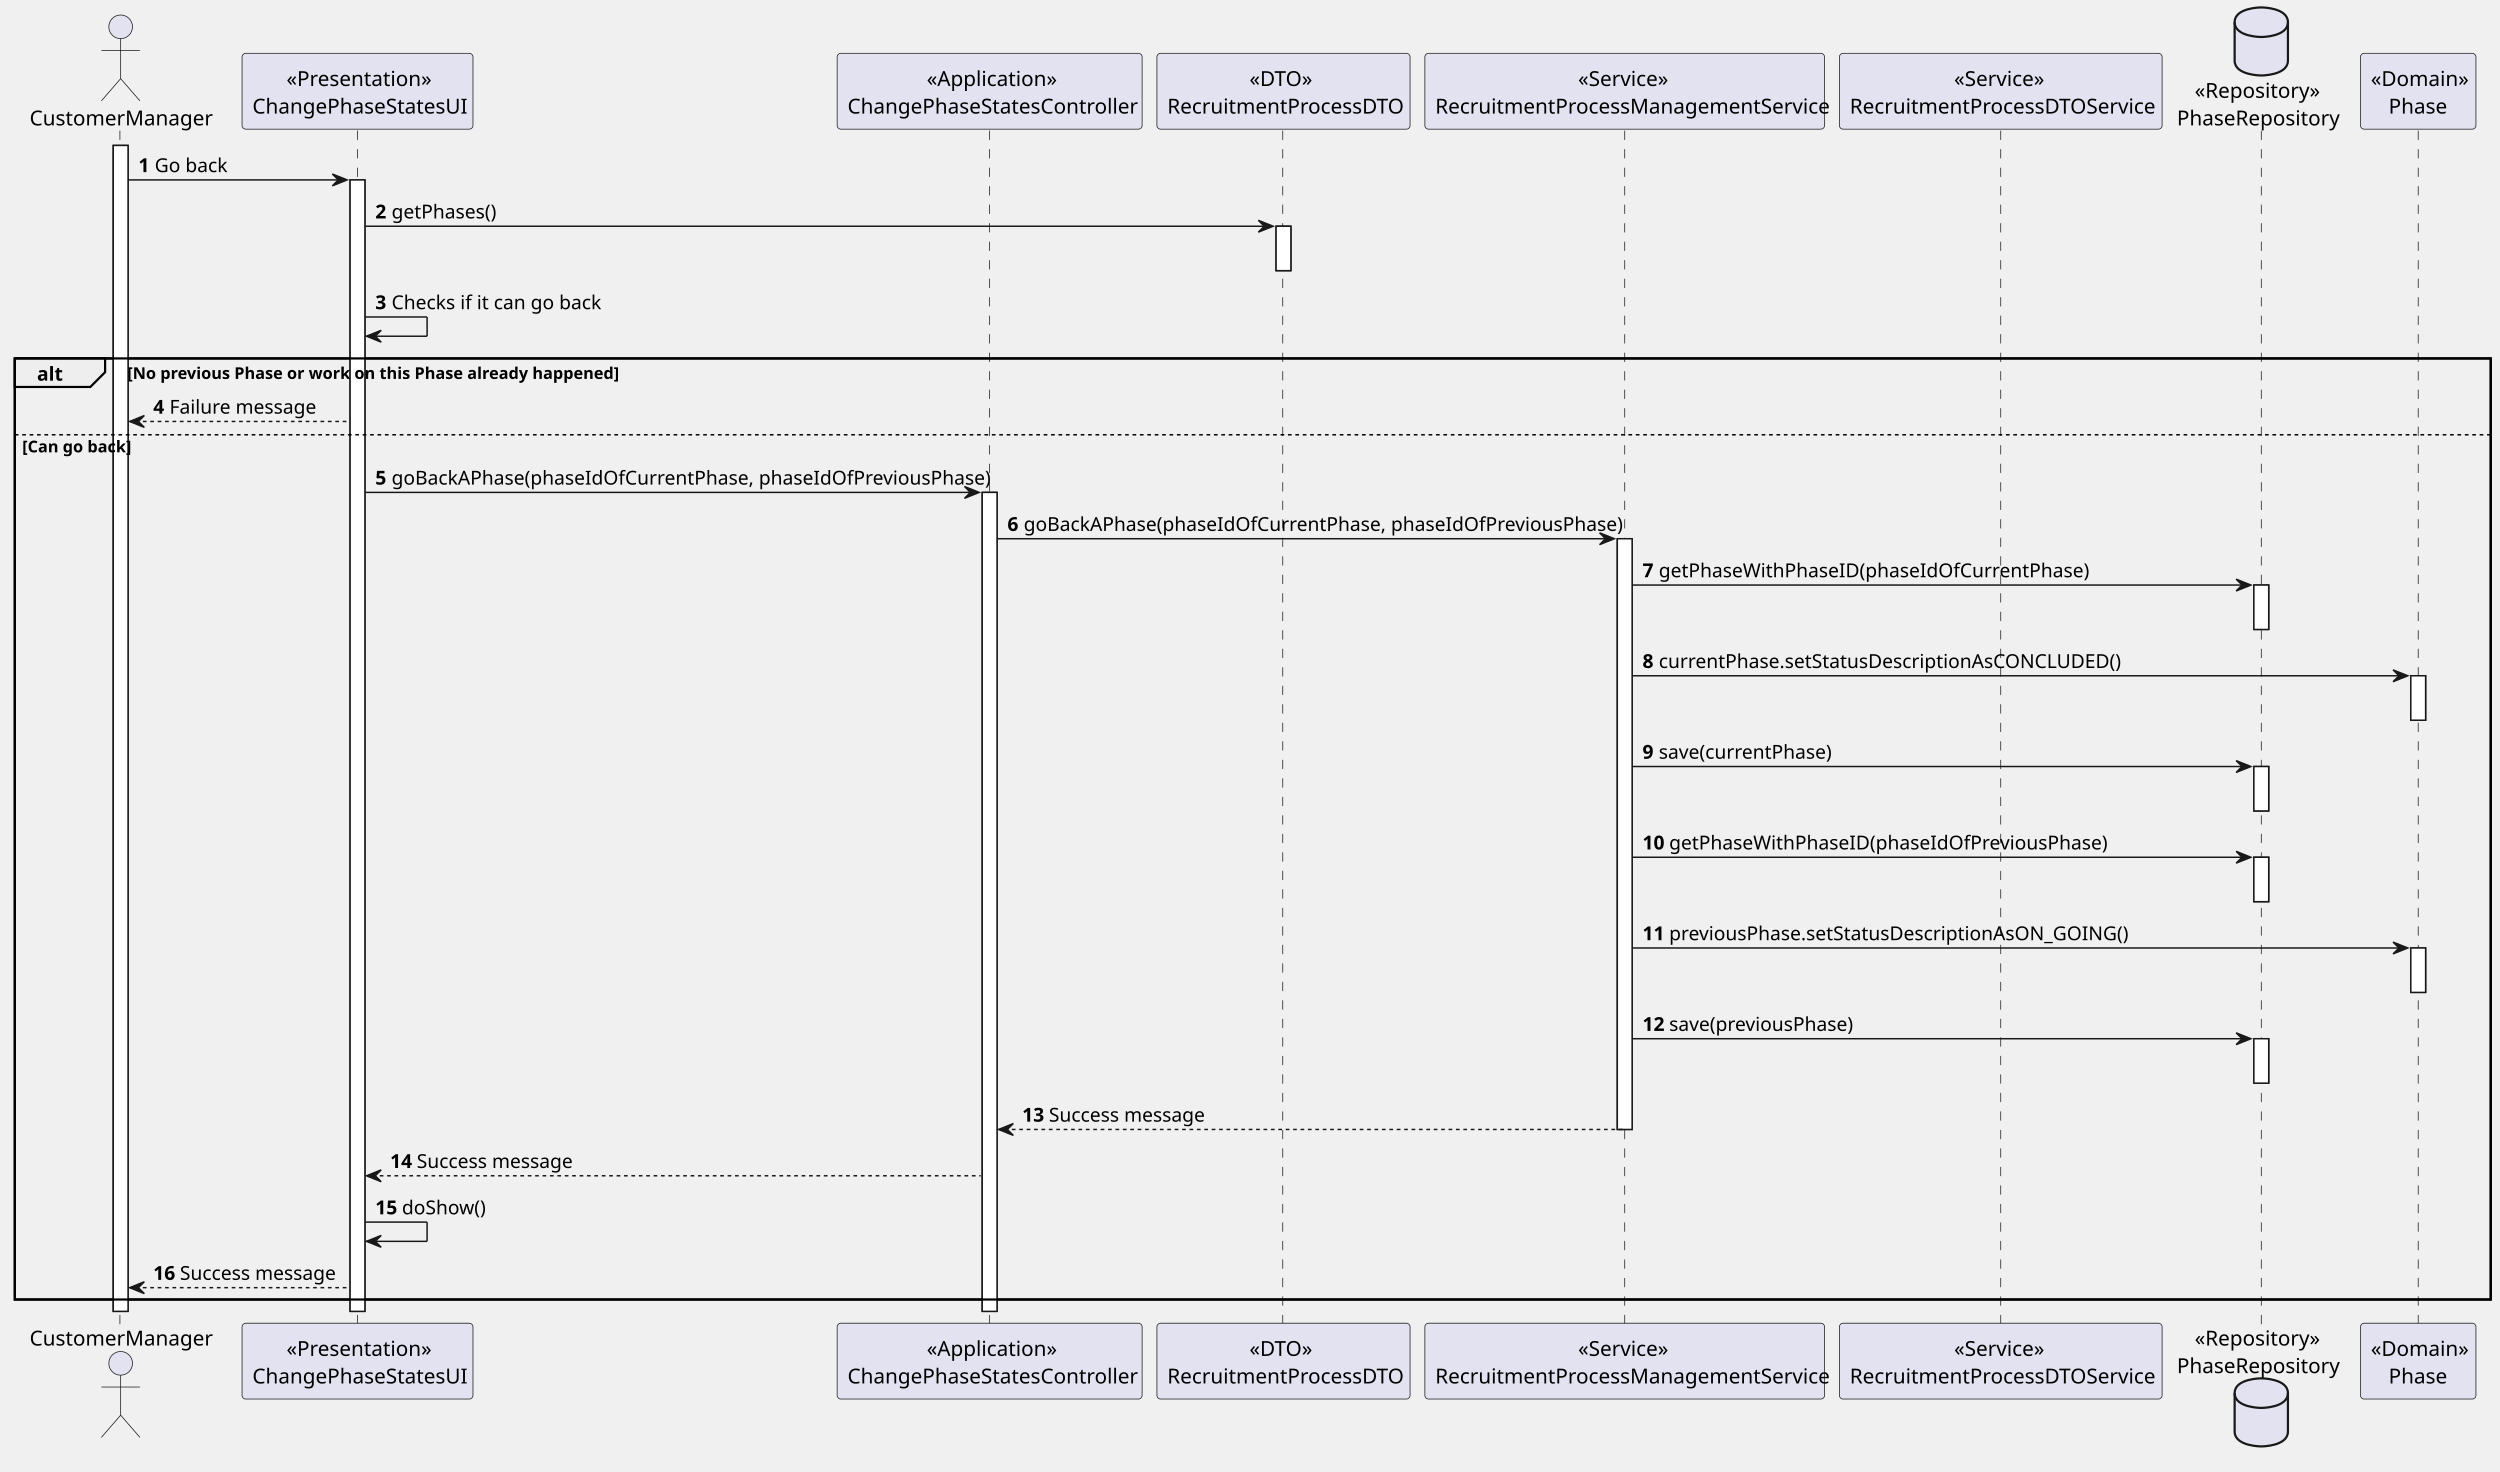
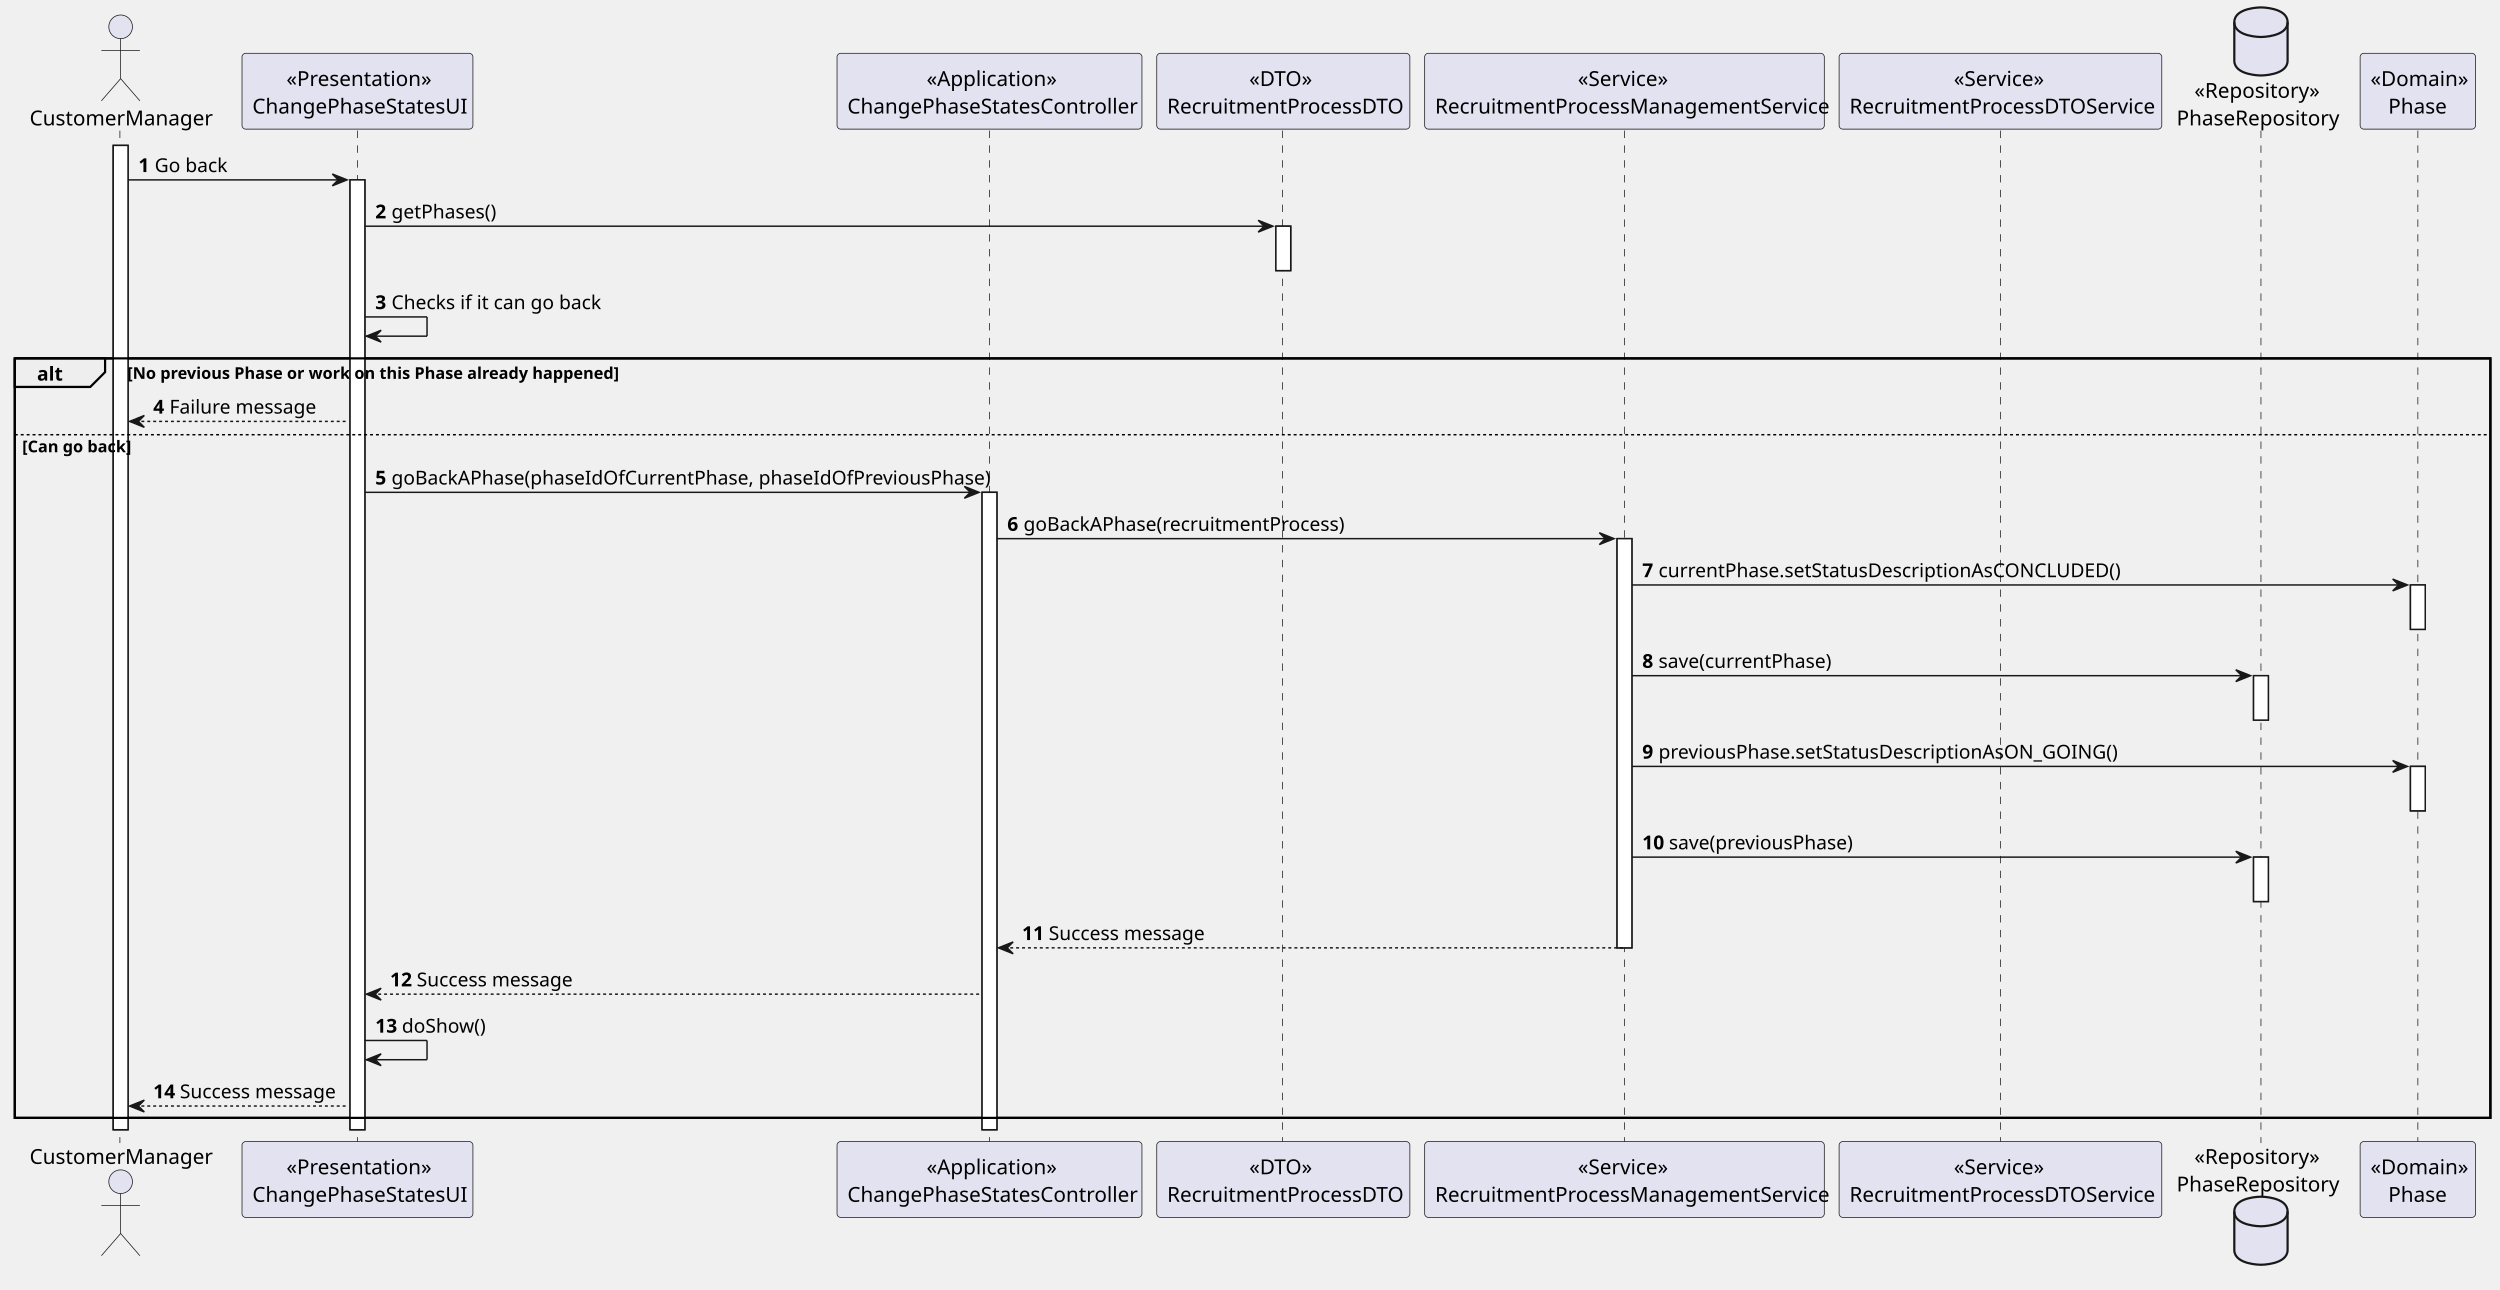
- <svg xmlns="http://www.w3.org/2000/svg" contentStyleType="text/css" height="795.2px" preserveAspectRatio="none" style="width:1351px;height:795px;background:#FFFFFF;" version="1.1" viewBox="0 0 1351 795" width="1351.2px" zoomAndPan="magnify">
+ <svg xmlns="http://www.w3.org/2000/svg" contentStyleType="text/css" height="871px" preserveAspectRatio="none" style="width:1689px;height:871px;background:#FFFFFF;" version="1.1" viewBox="0 0 1689 871" width="1689px" zoomAndPan="magnify">
  <defs />
  <g>
-     <rect fill="#FFFFFF" height="630.062" style="stroke:#181818;stroke-width:0.8;" width="8" x="61.2" y="78.594" />
-     <rect fill="#FFFFFF" height="611.43" style="stroke:#181818;stroke-width:0.8;" width="8" x="189.2" y="97.227" />
-     <rect fill="#FFFFFF" height="442.561" style="stroke:#181818;stroke-width:0.8;" width="8" x="530.8" y="266.095" />
-     <rect fill="#FFFFFF" height="24" style="stroke:#181818;stroke-width:0.8;" width="8" x="689.6" y="122.259" />
-     <rect fill="#FFFFFF" height="319.23" style="stroke:#181818;stroke-width:0.8;" width="8" x="874" y="291.128" />
-     <rect fill="#FFFFFF" height="24" style="stroke:#181818;stroke-width:0.8;" width="8" x="1218" y="316.161" />
-     <rect fill="#FFFFFF" height="24" style="stroke:#181818;stroke-width:0.8;" width="8" x="1218" y="414.227" />
-     <rect fill="#FFFFFF" height="24" style="stroke:#181818;stroke-width:0.8;" width="8" x="1218" y="463.259" />
-     <rect fill="#FFFFFF" height="24" style="stroke:#181818;stroke-width:0.8;" width="8" x="1218" y="561.325" />
-     <rect fill="#FFFFFF" height="24" style="stroke:#181818;stroke-width:0.8;" width="8" x="1302.8" y="365.194" />
-     <rect fill="#FFFFFF" height="24" style="stroke:#181818;stroke-width:0.8;" width="8" x="1302.8" y="512.292" />
-     <rect fill="none" height="508.564" style="stroke:#000000;stroke-width:1.2;" width="1338" x="8" y="193.692" />
-     <line style="stroke:#181818;stroke-width:0.4;stroke-dasharray:5.0,5.0;" x1="64.8" x2="64.8" y1="70.594" y2="715.856" />
-     <line style="stroke:#181818;stroke-width:0.4;stroke-dasharray:5.0,5.0;" x1="193.2" x2="193.2" y1="70.594" y2="715.856" />
-     <line style="stroke:#181818;stroke-width:0.4;stroke-dasharray:5.0,5.0;" x1="534.8" x2="534.8" y1="70.594" y2="715.856" />
-     <line style="stroke:#181818;stroke-width:0.4;stroke-dasharray:5.0,5.0;" x1="693.2" x2="693.2" y1="70.594" y2="715.856" />
-     <line style="stroke:#181818;stroke-width:0.4;stroke-dasharray:5.0,5.0;" x1="878" x2="878" y1="70.594" y2="715.856" />
-     <line style="stroke:#181818;stroke-width:0.4;stroke-dasharray:5.0,5.0;" x1="1081.2" x2="1081.2" y1="70.594" y2="715.856" />
-     <line style="stroke:#181818;stroke-width:0.4;stroke-dasharray:5.0,5.0;" x1="1222" x2="1222" y1="70.594" y2="715.856" />
-     <line style="stroke:#181818;stroke-width:0.4;stroke-dasharray:5.0,5.0;" x1="1306.8" x2="1306.8" y1="70.594" y2="715.856" />
-     <text fill="#000000" font-family="sans-serif" font-size="11.2" lengthAdjust="spacing" textLength="93.6" x="16" y="67.783">CustomerManager</text>
-     <ellipse cx="65.2" cy="14.497" fill="#E2E2F0" rx="6.4" ry="6.4" style="stroke:#181818;stroke-width:0.4;" />
-     <path d="M65.2,20.897 L65.2,42.497 M54.8,27.297 L75.6,27.297 M65.2,42.497 L54.8,54.497 M65.2,42.497 L75.6,54.497 " fill="none" style="stroke:#181818;stroke-width:0.4;" />
-     <text fill="#000000" font-family="sans-serif" font-size="11.2" lengthAdjust="spacing" textLength="93.6" x="16" y="727.142">CustomerManager</text>
-     <ellipse cx="65.2" cy="736.753" fill="#E2E2F0" rx="6.4" ry="6.4" style="stroke:#181818;stroke-width:0.4;" />
-     <path d="M65.2,743.153 L65.2,764.753 M54.8,749.553 L75.6,749.553 M65.2,764.753 L54.8,776.753 M65.2,764.753 L75.6,776.753 " fill="none" style="stroke:#181818;stroke-width:0.4;" />
-     <rect fill="#E2E2F0" height="40.994" rx="2" ry="2" style="stroke:#181818;stroke-width:0.4;" width="124.8" x="130.8" y="28.8" />
-     <text fill="#000000" font-family="sans-serif" font-size="11.2" lengthAdjust="spacing" textLength="76.8" x="154.8" y="46.486">«Presentation»</text>
-     <text fill="#000000" font-family="sans-serif" font-size="11.2" lengthAdjust="spacing" textLength="113.6" x="136.4" y="61.383">ChangePhaseStatesUI</text>
-     <rect fill="#E2E2F0" height="40.994" rx="2" ry="2" style="stroke:#181818;stroke-width:0.4;" width="124.8" x="130.8" y="715.056" />
-     <text fill="#000000" font-family="sans-serif" font-size="11.2" lengthAdjust="spacing" textLength="76.8" x="154.8" y="732.742">«Presentation»</text>
-     <text fill="#000000" font-family="sans-serif" font-size="11.2" lengthAdjust="spacing" textLength="113.6" x="136.4" y="747.639">ChangePhaseStatesUI</text>
-     <rect fill="#E2E2F0" height="40.994" rx="2" ry="2" style="stroke:#181818;stroke-width:0.4;" width="164.8" x="452.4" y="28.8" />
-     <text fill="#000000" font-family="sans-serif" font-size="11.2" lengthAdjust="spacing" textLength="68" x="500.8" y="46.486">«Application»</text>
-     <text fill="#000000" font-family="sans-serif" font-size="11.2" lengthAdjust="spacing" textLength="153.6" x="458" y="61.383">ChangePhaseStatesController</text>
-     <rect fill="#E2E2F0" height="40.994" rx="2" ry="2" style="stroke:#181818;stroke-width:0.4;" width="164.8" x="452.4" y="715.056" />
-     <text fill="#000000" font-family="sans-serif" font-size="11.2" lengthAdjust="spacing" textLength="68" x="500.8" y="732.742">«Application»</text>
-     <text fill="#000000" font-family="sans-serif" font-size="11.2" lengthAdjust="spacing" textLength="153.6" x="458" y="747.639">ChangePhaseStatesController</text>
-     <rect fill="#E2E2F0" height="40.994" rx="2" ry="2" style="stroke:#181818;stroke-width:0.4;" width="136.8" x="625.2" y="28.8" />
-     <text fill="#000000" font-family="sans-serif" font-size="11.2" lengthAdjust="spacing" textLength="36.8" x="675.2" y="46.486">«DTO»</text>
-     <text fill="#000000" font-family="sans-serif" font-size="11.2" lengthAdjust="spacing" textLength="125.6" x="630.8" y="61.383">RecruitmentProcessDTO</text>
-     <rect fill="#E2E2F0" height="40.994" rx="2" ry="2" style="stroke:#181818;stroke-width:0.4;" width="136.8" x="625.2" y="715.056" />
-     <text fill="#000000" font-family="sans-serif" font-size="11.2" lengthAdjust="spacing" textLength="36.8" x="675.2" y="732.742">«DTO»</text>
-     <text fill="#000000" font-family="sans-serif" font-size="11.2" lengthAdjust="spacing" textLength="125.6" x="630.8" y="747.639">RecruitmentProcessDTO</text>
-     <rect fill="#E2E2F0" height="40.994" rx="2" ry="2" style="stroke:#181818;stroke-width:0.4;" width="216" x="770" y="28.8" />
-     <text fill="#000000" font-family="sans-serif" font-size="11.2" lengthAdjust="spacing" textLength="50.4" x="852.8" y="46.486">«Service»</text>
-     <text fill="#000000" font-family="sans-serif" font-size="11.2" lengthAdjust="spacing" textLength="204.8" x="775.6" y="61.383">RecruitmentProcessManagementService</text>
-     <rect fill="#E2E2F0" height="40.994" rx="2" ry="2" style="stroke:#181818;stroke-width:0.4;" width="216" x="770" y="715.056" />
-     <text fill="#000000" font-family="sans-serif" font-size="11.2" lengthAdjust="spacing" textLength="50.4" x="852.8" y="732.742">«Service»</text>
-     <text fill="#000000" font-family="sans-serif" font-size="11.2" lengthAdjust="spacing" textLength="204.8" x="775.6" y="747.639">RecruitmentProcessManagementService</text>
-     <rect fill="#E2E2F0" height="40.994" rx="2" ry="2" style="stroke:#181818;stroke-width:0.4;" width="174.4" x="994" y="28.8" />
-     <text fill="#000000" font-family="sans-serif" font-size="11.2" lengthAdjust="spacing" textLength="50.4" x="1056" y="46.486">«Service»</text>
-     <text fill="#000000" font-family="sans-serif" font-size="11.2" lengthAdjust="spacing" textLength="163.2" x="999.6" y="61.383">RecruitmentProcessDTOService</text>
-     <rect fill="#E2E2F0" height="40.994" rx="2" ry="2" style="stroke:#181818;stroke-width:0.4;" width="174.4" x="994" y="715.056" />
-     <text fill="#000000" font-family="sans-serif" font-size="11.2" lengthAdjust="spacing" textLength="50.4" x="1056" y="732.742">«Service»</text>
-     <text fill="#000000" font-family="sans-serif" font-size="11.2" lengthAdjust="spacing" textLength="163.2" x="999.6" y="747.639">RecruitmentProcessDTOService</text>
-     <text fill="#000000" font-family="sans-serif" font-size="11.2" lengthAdjust="spacing" textLength="67.2" x="1186" y="52.886">«Repository»</text>
-     <text fill="#000000" font-family="sans-serif" font-size="11.2" lengthAdjust="spacing" textLength="86.4" x="1176.4" y="67.783">PhaseRepository</text>
-     <path d="M1207.6,12 C1207.6,4 1222,4 1222,4 C1222,4 1236.4,4 1236.4,12 L1236.4,32.8 C1236.4,40.8 1222,40.8 1222,40.8 C1222,40.8 1207.6,40.8 1207.6,32.8 L1207.6,12 " fill="#E2E2F0" style="stroke:#181818;stroke-width:1.2;" />
-     <path d="M1207.6,12 C1207.6,20 1222,20 1222,20 C1222,20 1236.4,20 1236.4,12 " fill="none" style="stroke:#181818;stroke-width:1.2;" />
-     <text fill="#000000" font-family="sans-serif" font-size="11.2" lengthAdjust="spacing" textLength="67.2" x="1186" y="727.142">«Repository»</text>
-     <text fill="#000000" font-family="sans-serif" font-size="11.2" lengthAdjust="spacing" textLength="86.4" x="1176.4" y="742.039">PhaseRepository</text>
-     <path d="M1207.6,752.85 C1207.6,744.85 1222,744.85 1222,744.85 C1222,744.85 1236.4,744.85 1236.4,752.85 L1236.4,773.65 C1236.4,781.65 1222,781.65 1222,781.65 C1222,781.65 1207.6,781.65 1207.6,773.65 L1207.6,752.85 " fill="#E2E2F0" style="stroke:#181818;stroke-width:1.2;" />
-     <path d="M1207.6,752.85 C1207.6,760.85 1222,760.85 1222,760.85 C1222,760.85 1236.4,760.85 1236.4,752.85 " fill="none" style="stroke:#181818;stroke-width:1.2;" />
-     <rect fill="#E2E2F0" height="40.994" rx="2" ry="2" style="stroke:#181818;stroke-width:0.4;" width="62.4" x="1275.6" y="28.8" />
-     <text fill="#000000" font-family="sans-serif" font-size="11.2" lengthAdjust="spacing" textLength="51.2" x="1281.2" y="46.486">«Domain»</text>
-     <text fill="#000000" font-family="sans-serif" font-size="11.2" lengthAdjust="spacing" textLength="32" x="1290.8" y="61.383">Phase</text>
-     <rect fill="#E2E2F0" height="40.994" rx="2" ry="2" style="stroke:#181818;stroke-width:0.4;" width="62.4" x="1275.6" y="715.056" />
-     <text fill="#000000" font-family="sans-serif" font-size="11.2" lengthAdjust="spacing" textLength="51.2" x="1281.2" y="732.742">«Domain»</text>
-     <text fill="#000000" font-family="sans-serif" font-size="11.2" lengthAdjust="spacing" textLength="32" x="1290.8" y="747.639">Phase</text>
-     <rect fill="#FFFFFF" height="630.062" style="stroke:#181818;stroke-width:0.8;" width="8" x="61.2" y="78.594" />
-     <rect fill="#FFFFFF" height="611.43" style="stroke:#181818;stroke-width:0.8;" width="8" x="189.2" y="97.227" />
-     <rect fill="#FFFFFF" height="442.561" style="stroke:#181818;stroke-width:0.8;" width="8" x="530.8" y="266.095" />
-     <rect fill="#FFFFFF" height="24" style="stroke:#181818;stroke-width:0.8;" width="8" x="689.6" y="122.259" />
-     <rect fill="#FFFFFF" height="319.23" style="stroke:#181818;stroke-width:0.8;" width="8" x="874" y="291.128" />
-     <rect fill="#FFFFFF" height="24" style="stroke:#181818;stroke-width:0.8;" width="8" x="1218" y="316.161" />
-     <rect fill="#FFFFFF" height="24" style="stroke:#181818;stroke-width:0.8;" width="8" x="1218" y="414.227" />
-     <rect fill="#FFFFFF" height="24" style="stroke:#181818;stroke-width:0.8;" width="8" x="1218" y="463.259" />
-     <rect fill="#FFFFFF" height="24" style="stroke:#181818;stroke-width:0.8;" width="8" x="1218" y="561.325" />
-     <rect fill="#FFFFFF" height="24" style="stroke:#181818;stroke-width:0.8;" width="8" x="1302.8" y="365.194" />
-     <rect fill="#FFFFFF" height="24" style="stroke:#181818;stroke-width:0.8;" width="8" x="1302.8" y="512.292" />
-     <polygon fill="#181818" points="179.6,94.027,187.6,97.227,179.6,100.427,182.8,97.227" style="stroke:#181818;stroke-width:0.8;" />
-     <line style="stroke:#181818;stroke-width:0.8;" x1="69.2" x2="184.4" y1="97.227" y2="97.227" />
-     <text fill="#000000" font-family="sans-serif" font-size="10.4" font-weight="bold" lengthAdjust="spacing" textLength="5.6" x="74.8" y="93.016">1</text>
-     <text fill="#000000" font-family="sans-serif" font-size="10.4" lengthAdjust="spacing" textLength="39.2" x="83.6" y="93.016">Go back</text>
-     <polygon fill="#181818" points="680,119.059,688,122.259,680,125.459,683.2,122.259" style="stroke:#181818;stroke-width:0.8;" />
-     <line style="stroke:#181818;stroke-width:0.8;" x1="197.2" x2="684.8" y1="122.259" y2="122.259" />
-     <text fill="#000000" font-family="sans-serif" font-size="10.4" font-weight="bold" lengthAdjust="spacing" textLength="5.6" x="202.8" y="118.049">2</text>
-     <text fill="#000000" font-family="sans-serif" font-size="10.4" lengthAdjust="spacing" textLength="56" x="211.6" y="118.049">getPhases()</text>
-     <line style="stroke:#181818;stroke-width:0.8;" x1="197.2" x2="230.8" y1="171.292" y2="171.292" />
-     <line style="stroke:#181818;stroke-width:0.8;" x1="230.8" x2="230.8" y1="171.292" y2="181.692" />
-     <line style="stroke:#181818;stroke-width:0.8;" x1="198" x2="230.8" y1="181.692" y2="181.692" />
-     <polygon fill="#181818" points="206,178.492,198,181.692,206,184.892,202.8,181.692" style="stroke:#181818;stroke-width:0.8;" />
-     <text fill="#000000" font-family="sans-serif" font-size="10.4" font-weight="bold" lengthAdjust="spacing" textLength="5.6" x="202.8" y="167.082">3</text>
-     <text fill="#000000" font-family="sans-serif" font-size="10.4" lengthAdjust="spacing" textLength="112" x="211.6" y="167.082">Checks if it can go back</text>
-     <path d="M8,193.692 L56.8,193.692 L56.8,201.125 L48.8,209.125 L8,209.125 L8,193.692 " fill="#EEEEEE" style="stroke:#000000;stroke-width:1.2;" />
-     <rect fill="none" height="508.564" style="stroke:#000000;stroke-width:1.2;" width="1338" x="8" y="193.692" />
-     <text fill="#000000" font-family="sans-serif" font-size="10.4" font-weight="bold" lengthAdjust="spacing" textLength="12.8" x="20" y="205.715">alt</text>
-     <text fill="#000000" font-family="sans-serif" font-size="8.8" font-weight="bold" lengthAdjust="spacing" textLength="269.6" x="68.8" y="204.788">[No previous Phase or work on this Phase already happened]</text>
-     <polygon fill="#181818" points="78,224.558,70,227.758,78,230.958,74.8,227.758" style="stroke:#181818;stroke-width:0.8;" />
-     <line style="stroke:#181818;stroke-width:0.8;stroke-dasharray:2.0,2.0;" x1="73.2" x2="188.4" y1="227.758" y2="227.758" />
-     <text fill="#000000" font-family="sans-serif" font-size="10.4" font-weight="bold" lengthAdjust="spacing" textLength="5.6" x="82.8" y="223.548">4</text>
-     <text fill="#000000" font-family="sans-serif" font-size="10.4" lengthAdjust="spacing" textLength="76.8" x="91.6" y="223.548">Failure message</text>
-     <line style="stroke:#000000;stroke-width:0.8;stroke-dasharray:2.0,2.0;" x1="8" x2="1346" y1="234.958" y2="234.958" />
-     <text fill="#000000" font-family="sans-serif" font-size="8.8" font-weight="bold" lengthAdjust="spacing" textLength="60" x="12" y="244.454">[Can go back]</text>
-     <polygon fill="#181818" points="521.2,262.895,529.2,266.095,521.2,269.295,524.4,266.095" style="stroke:#181818;stroke-width:0.8;" />
-     <line style="stroke:#181818;stroke-width:0.8;" x1="197.2" x2="526" y1="266.095" y2="266.095" />
-     <text fill="#000000" font-family="sans-serif" font-size="10.4" font-weight="bold" lengthAdjust="spacing" textLength="5.6" x="202.8" y="261.885">5</text>
-     <text fill="#000000" font-family="sans-serif" font-size="10.4" lengthAdjust="spacing" textLength="309.6" x="211.6" y="261.885">goBackAPhase(phaseIdOfCurrentPhase, phaseIdOfPreviousPhase)</text>
-     <polygon fill="#181818" points="864.4,287.928,872.4,291.128,864.4,294.328,867.6,291.128" style="stroke:#181818;stroke-width:0.8;" />
-     <line style="stroke:#181818;stroke-width:0.8;" x1="538.8" x2="869.2" y1="291.128" y2="291.128" />
-     <text fill="#000000" font-family="sans-serif" font-size="10.4" font-weight="bold" lengthAdjust="spacing" textLength="5.6" x="544.4" y="286.918">6</text>
-     <text fill="#000000" font-family="sans-serif" font-size="10.4" lengthAdjust="spacing" textLength="309.6" x="553.2" y="286.918">goBackAPhase(phaseIdOfCurrentPhase, phaseIdOfPreviousPhase)</text>
-     <polygon fill="#181818" points="1208.4,312.961,1216.4,316.161,1208.4,319.361,1211.6,316.161" style="stroke:#181818;stroke-width:0.8;" />
-     <line style="stroke:#181818;stroke-width:0.8;" x1="882" x2="1213.2" y1="316.161" y2="316.161" />
-     <text fill="#000000" font-family="sans-serif" font-size="10.4" font-weight="bold" lengthAdjust="spacing" textLength="5.6" x="887.6" y="311.951">7</text>
-     <text fill="#000000" font-family="sans-serif" font-size="10.4" lengthAdjust="spacing" textLength="220.8" x="896.4" y="311.951">getPhaseWithPhaseID(phaseIdOfCurrentPhase)</text>
-     <polygon fill="#181818" points="1293.2,361.994,1301.2,365.194,1293.2,368.394,1296.4,365.194" style="stroke:#181818;stroke-width:0.8;" />
-     <line style="stroke:#181818;stroke-width:0.8;" x1="882" x2="1298" y1="365.194" y2="365.194" />
-     <text fill="#000000" font-family="sans-serif" font-size="10.4" font-weight="bold" lengthAdjust="spacing" textLength="5.6" x="887.6" y="360.984">8</text>
-     <text fill="#000000" font-family="sans-serif" font-size="10.4" lengthAdjust="spacing" textLength="244.8" x="896.4" y="360.984">currentPhase.setStatusDescriptionAsCONCLUDED()</text>
-     <polygon fill="#181818" points="1208.4,411.027,1216.4,414.227,1208.4,417.427,1211.6,414.227" style="stroke:#181818;stroke-width:0.8;" />
-     <line style="stroke:#181818;stroke-width:0.8;" x1="882" x2="1213.2" y1="414.227" y2="414.227" />
-     <text fill="#000000" font-family="sans-serif" font-size="10.4" font-weight="bold" lengthAdjust="spacing" textLength="5.6" x="887.6" y="410.016">9</text>
-     <text fill="#000000" font-family="sans-serif" font-size="10.4" lengthAdjust="spacing" textLength="88.8" x="896.4" y="410.016">save(currentPhase)</text>
-     <polygon fill="#181818" points="1208.4,460.059,1216.4,463.259,1208.4,466.459,1211.6,463.259" style="stroke:#181818;stroke-width:0.8;" />
-     <line style="stroke:#181818;stroke-width:0.8;" x1="882" x2="1213.2" y1="463.259" y2="463.259" />
-     <text fill="#000000" font-family="sans-serif" font-size="10.4" font-weight="bold" lengthAdjust="spacing" textLength="11.2" x="887.6" y="459.049">10</text>
-     <text fill="#000000" font-family="sans-serif" font-size="10.4" lengthAdjust="spacing" textLength="226.4" x="902" y="459.049">getPhaseWithPhaseID(phaseIdOfPreviousPhase)</text>
-     <polygon fill="#181818" points="1293.2,509.092,1301.2,512.292,1293.2,515.492,1296.4,512.292" style="stroke:#181818;stroke-width:0.8;" />
-     <line style="stroke:#181818;stroke-width:0.8;" x1="882" x2="1298" y1="512.292" y2="512.292" />
-     <text fill="#000000" font-family="sans-serif" font-size="10.4" font-weight="bold" lengthAdjust="spacing" textLength="11.2" x="887.6" y="508.082">11</text>
-     <text fill="#000000" font-family="sans-serif" font-size="10.4" lengthAdjust="spacing" textLength="240.8" x="902" y="508.082">previousPhase.setStatusDescriptionAsON_GOING()</text>
-     <polygon fill="#181818" points="1208.4,558.125,1216.4,561.325,1208.4,564.525,1211.6,561.325" style="stroke:#181818;stroke-width:0.8;" />
-     <line style="stroke:#181818;stroke-width:0.8;" x1="882" x2="1213.2" y1="561.325" y2="561.325" />
-     <text fill="#000000" font-family="sans-serif" font-size="10.4" font-weight="bold" lengthAdjust="spacing" textLength="11.2" x="887.6" y="557.115">12</text>
-     <text fill="#000000" font-family="sans-serif" font-size="10.4" lengthAdjust="spacing" textLength="94.4" x="902" y="557.115">save(previousPhase)</text>
-     <polygon fill="#181818" points="547.6,607.158,539.6,610.358,547.6,613.558,544.4,610.358" style="stroke:#181818;stroke-width:0.8;" />
-     <line style="stroke:#181818;stroke-width:0.8;stroke-dasharray:2.0,2.0;" x1="542.8" x2="877.2" y1="610.358" y2="610.358" />
-     <text fill="#000000" font-family="sans-serif" font-size="10.4" font-weight="bold" lengthAdjust="spacing" textLength="11.2" x="552.4" y="606.148">13</text>
-     <text fill="#000000" font-family="sans-serif" font-size="10.4" lengthAdjust="spacing" textLength="86.4" x="566.8" y="606.148">Success message</text>
-     <polygon fill="#181818" points="206,632.191,198,635.391,206,638.591,202.8,635.391" style="stroke:#181818;stroke-width:0.8;" />
-     <line style="stroke:#181818;stroke-width:0.8;stroke-dasharray:2.0,2.0;" x1="201.2" x2="530" y1="635.391" y2="635.391" />
-     <text fill="#000000" font-family="sans-serif" font-size="10.4" font-weight="bold" lengthAdjust="spacing" textLength="11.2" x="210.8" y="631.181">14</text>
-     <text fill="#000000" font-family="sans-serif" font-size="10.4" lengthAdjust="spacing" textLength="86.4" x="225.2" y="631.181">Success message</text>
-     <line style="stroke:#181818;stroke-width:0.8;" x1="197.2" x2="230.8" y1="660.423" y2="660.423" />
-     <line style="stroke:#181818;stroke-width:0.8;" x1="230.8" x2="230.8" y1="660.423" y2="670.823" />
-     <line style="stroke:#181818;stroke-width:0.8;" x1="198" x2="230.8" y1="670.823" y2="670.823" />
-     <polygon fill="#181818" points="206,667.623,198,670.823,206,674.023,202.8,670.823" style="stroke:#181818;stroke-width:0.8;" />
-     <text fill="#000000" font-family="sans-serif" font-size="10.4" font-weight="bold" lengthAdjust="spacing" textLength="11.2" x="202.8" y="656.213">15</text>
-     <text fill="#000000" font-family="sans-serif" font-size="10.4" lengthAdjust="spacing" textLength="43.2" x="217.2" y="656.213">doShow()</text>
-     <polygon fill="#181818" points="78,692.656,70,695.856,78,699.056,74.8,695.856" style="stroke:#181818;stroke-width:0.8;" />
-     <line style="stroke:#181818;stroke-width:0.8;stroke-dasharray:2.0,2.0;" x1="73.2" x2="188.4" y1="695.856" y2="695.856" />
-     <text fill="#000000" font-family="sans-serif" font-size="10.4" font-weight="bold" lengthAdjust="spacing" textLength="11.2" x="82.8" y="691.646">16</text>
-     <text fill="#000000" font-family="sans-serif" font-size="10.4" lengthAdjust="spacing" textLength="86.4" x="97.2" y="691.646">Success message</text>
+     <rect fill="#FFFFFF" height="664.996" style="stroke:#181818;stroke-width:1.0;" width="10" x="76.5" y="98.242" />
+     <rect fill="#FFFFFF" height="641.705" style="stroke:#181818;stroke-width:1.0;" width="10" x="236.5" y="121.533" />
+     <rect fill="#FFFFFF" height="430.619" style="stroke:#181818;stroke-width:1.0;" width="10" x="663.5" y="332.619" />
+     <rect fill="#FFFFFF" height="30" style="stroke:#181818;stroke-width:1.0;" width="10" x="862" y="152.824" />
+     <rect fill="#FFFFFF" height="276.455" style="stroke:#181818;stroke-width:1.0;" width="10" x="1092.5" y="363.91" />
+     <rect fill="#FFFFFF" height="30" style="stroke:#181818;stroke-width:1.0;" width="10" x="1522.5" y="456.492" />
+     <rect fill="#FFFFFF" height="30" style="stroke:#181818;stroke-width:1.0;" width="10" x="1522.5" y="579.074" />
+     <rect fill="#FFFFFF" height="30" style="stroke:#181818;stroke-width:1.0;" width="10" x="1628.5" y="395.201" />
+     <rect fill="#FFFFFF" height="30" style="stroke:#181818;stroke-width:1.0;" width="10" x="1628.5" y="517.783" />
+     <rect fill="none" height="513.123" style="stroke:#000000;stroke-width:1.5;" width="1672.5" x="10" y="242.115" />
+     <line style="stroke:#181818;stroke-width:0.5;stroke-dasharray:5.0,5.0;" x1="81" x2="81" y1="88.242" y2="772.238" />
+     <line style="stroke:#181818;stroke-width:0.5;stroke-dasharray:5.0,5.0;" x1="241.5" x2="241.5" y1="88.242" y2="772.238" />
+     <line style="stroke:#181818;stroke-width:0.5;stroke-dasharray:5.0,5.0;" x1="668.5" x2="668.5" y1="88.242" y2="772.238" />
+     <line style="stroke:#181818;stroke-width:0.5;stroke-dasharray:5.0,5.0;" x1="866.5" x2="866.5" y1="88.242" y2="772.238" />
+     <line style="stroke:#181818;stroke-width:0.5;stroke-dasharray:5.0,5.0;" x1="1097.5" x2="1097.5" y1="88.242" y2="772.238" />
+     <line style="stroke:#181818;stroke-width:0.5;stroke-dasharray:5.0,5.0;" x1="1351.5" x2="1351.5" y1="88.242" y2="772.238" />
+     <line style="stroke:#181818;stroke-width:0.5;stroke-dasharray:5.0,5.0;" x1="1527.5" x2="1527.5" y1="88.242" y2="772.238" />
+     <line style="stroke:#181818;stroke-width:0.5;stroke-dasharray:5.0,5.0;" x1="1633.5" x2="1633.5" y1="88.242" y2="772.238" />
+     <text fill="#000000" font-family="sans-serif" font-size="14" lengthAdjust="spacing" textLength="117" x="20" y="84.728">CustomerManager</text>
+     <ellipse cx="81.5" cy="18.121" fill="#E2E2F0" rx="8" ry="8" style="stroke:#181818;stroke-width:0.5;" />
+     <path d="M81.5,26.121 L81.5,53.121 M68.5,34.121 L94.5,34.121 M81.5,53.121 L68.5,68.121 M81.5,53.121 L94.5,68.121 " fill="none" style="stroke:#181818;stroke-width:0.5;" />
+     <text fill="#000000" font-family="sans-serif" font-size="14" lengthAdjust="spacing" textLength="117" x="20" y="786.346">CustomerManager</text>
+     <ellipse cx="81.5" cy="798.359" fill="#E2E2F0" rx="8" ry="8" style="stroke:#181818;stroke-width:0.5;" />
+     <path d="M81.5,806.359 L81.5,833.359 M68.5,814.359 L94.5,814.359 M81.5,833.359 L68.5,848.359 M81.5,833.359 L94.5,848.359 " fill="none" style="stroke:#181818;stroke-width:0.5;" />
+     <rect fill="#E2E2F0" height="51.242" rx="2.5" ry="2.5" style="stroke:#181818;stroke-width:0.5;" width="156" x="163.5" y="36" />
+     <text fill="#000000" font-family="sans-serif" font-size="14" lengthAdjust="spacing" textLength="96" x="193.5" y="58.107">«Presentation»</text>
+     <text fill="#000000" font-family="sans-serif" font-size="14" lengthAdjust="spacing" textLength="142" x="170.5" y="76.728">ChangePhaseStatesUI</text>
+     <rect fill="#E2E2F0" height="51.242" rx="2.5" ry="2.5" style="stroke:#181818;stroke-width:0.5;" width="156" x="163.5" y="771.238" />
+     <text fill="#000000" font-family="sans-serif" font-size="14" lengthAdjust="spacing" textLength="96" x="193.5" y="793.346">«Presentation»</text>
+     <text fill="#000000" font-family="sans-serif" font-size="14" lengthAdjust="spacing" textLength="142" x="170.5" y="811.967">ChangePhaseStatesUI</text>
+     <rect fill="#E2E2F0" height="51.242" rx="2.5" ry="2.5" style="stroke:#181818;stroke-width:0.5;" width="206" x="565.5" y="36" />
+     <text fill="#000000" font-family="sans-serif" font-size="14" lengthAdjust="spacing" textLength="85" x="626" y="58.107">«Application»</text>
+     <text fill="#000000" font-family="sans-serif" font-size="14" lengthAdjust="spacing" textLength="192" x="572.5" y="76.728">ChangePhaseStatesController</text>
+     <rect fill="#E2E2F0" height="51.242" rx="2.5" ry="2.5" style="stroke:#181818;stroke-width:0.5;" width="206" x="565.5" y="771.238" />
+     <text fill="#000000" font-family="sans-serif" font-size="14" lengthAdjust="spacing" textLength="85" x="626" y="793.346">«Application»</text>
+     <text fill="#000000" font-family="sans-serif" font-size="14" lengthAdjust="spacing" textLength="192" x="572.5" y="811.967">ChangePhaseStatesController</text>
+     <rect fill="#E2E2F0" height="51.242" rx="2.5" ry="2.5" style="stroke:#181818;stroke-width:0.5;" width="171" x="781.5" y="36" />
+     <text fill="#000000" font-family="sans-serif" font-size="14" lengthAdjust="spacing" textLength="46" x="844" y="58.107">«DTO»</text>
+     <text fill="#000000" font-family="sans-serif" font-size="14" lengthAdjust="spacing" textLength="157" x="788.5" y="76.728">RecruitmentProcessDTO</text>
+     <rect fill="#E2E2F0" height="51.242" rx="2.5" ry="2.5" style="stroke:#181818;stroke-width:0.5;" width="171" x="781.5" y="771.238" />
+     <text fill="#000000" font-family="sans-serif" font-size="14" lengthAdjust="spacing" textLength="46" x="844" y="793.346">«DTO»</text>
+     <text fill="#000000" font-family="sans-serif" font-size="14" lengthAdjust="spacing" textLength="157" x="788.5" y="811.967">RecruitmentProcessDTO</text>
+     <rect fill="#E2E2F0" height="51.242" rx="2.5" ry="2.5" style="stroke:#181818;stroke-width:0.5;" width="270" x="962.5" y="36" />
+     <text fill="#000000" font-family="sans-serif" font-size="14" lengthAdjust="spacing" textLength="63" x="1066" y="58.107">«Service»</text>
+     <text fill="#000000" font-family="sans-serif" font-size="14" lengthAdjust="spacing" textLength="256" x="969.5" y="76.728">RecruitmentProcessManagementService</text>
+     <rect fill="#E2E2F0" height="51.242" rx="2.5" ry="2.5" style="stroke:#181818;stroke-width:0.5;" width="270" x="962.5" y="771.238" />
+     <text fill="#000000" font-family="sans-serif" font-size="14" lengthAdjust="spacing" textLength="63" x="1066" y="793.346">«Service»</text>
+     <text fill="#000000" font-family="sans-serif" font-size="14" lengthAdjust="spacing" textLength="256" x="969.5" y="811.967">RecruitmentProcessManagementService</text>
+     <rect fill="#E2E2F0" height="51.242" rx="2.5" ry="2.5" style="stroke:#181818;stroke-width:0.5;" width="218" x="1242.5" y="36" />
+     <text fill="#000000" font-family="sans-serif" font-size="14" lengthAdjust="spacing" textLength="63" x="1320" y="58.107">«Service»</text>
+     <text fill="#000000" font-family="sans-serif" font-size="14" lengthAdjust="spacing" textLength="204" x="1249.5" y="76.728">RecruitmentProcessDTOService</text>
+     <rect fill="#E2E2F0" height="51.242" rx="2.5" ry="2.5" style="stroke:#181818;stroke-width:0.5;" width="218" x="1242.5" y="771.238" />
+     <text fill="#000000" font-family="sans-serif" font-size="14" lengthAdjust="spacing" textLength="63" x="1320" y="793.346">«Service»</text>
+     <text fill="#000000" font-family="sans-serif" font-size="14" lengthAdjust="spacing" textLength="204" x="1249.5" y="811.967">RecruitmentProcessDTOService</text>
+     <text fill="#000000" font-family="sans-serif" font-size="14" lengthAdjust="spacing" textLength="84" x="1482.5" y="66.107">«Repository»</text>
+     <text fill="#000000" font-family="sans-serif" font-size="14" lengthAdjust="spacing" textLength="108" x="1470.5" y="84.728">PhaseRepository</text>
+     <path d="M1509.5,15 C1509.5,5 1527.5,5 1527.5,5 C1527.5,5 1545.5,5 1545.5,15 L1545.5,41 C1545.5,51 1527.5,51 1527.5,51 C1527.5,51 1509.5,51 1509.5,41 L1509.5,15 " fill="#E2E2F0" style="stroke:#181818;stroke-width:1.5;" />
+     <path d="M1509.5,15 C1509.5,25 1527.5,25 1527.5,25 C1527.5,25 1545.5,25 1545.5,15 " fill="none" style="stroke:#181818;stroke-width:1.5;" />
+     <text fill="#000000" font-family="sans-serif" font-size="14" lengthAdjust="spacing" textLength="84" x="1482.5" y="786.346">«Repository»</text>
+     <text fill="#000000" font-family="sans-serif" font-size="14" lengthAdjust="spacing" textLength="108" x="1470.5" y="804.967">PhaseRepository</text>
+     <path d="M1509.5,818.481 C1509.5,808.481 1527.5,808.481 1527.5,808.481 C1527.5,808.481 1545.5,808.481 1545.5,818.481 L1545.5,844.481 C1545.5,854.481 1527.5,854.481 1527.5,854.481 C1527.5,854.481 1509.5,854.481 1509.5,844.481 L1509.5,818.481 " fill="#E2E2F0" style="stroke:#181818;stroke-width:1.5;" />
+     <path d="M1509.5,818.481 C1509.5,828.481 1527.5,828.481 1527.5,828.481 C1527.5,828.481 1545.5,828.481 1545.5,818.481 " fill="none" style="stroke:#181818;stroke-width:1.5;" />
+     <rect fill="#E2E2F0" height="51.242" rx="2.5" ry="2.5" style="stroke:#181818;stroke-width:0.5;" width="78" x="1594.5" y="36" />
+     <text fill="#000000" font-family="sans-serif" font-size="14" lengthAdjust="spacing" textLength="64" x="1601.5" y="58.107">«Domain»</text>
+     <text fill="#000000" font-family="sans-serif" font-size="14" lengthAdjust="spacing" textLength="40" x="1613.5" y="76.728">Phase</text>
+     <rect fill="#E2E2F0" height="51.242" rx="2.5" ry="2.5" style="stroke:#181818;stroke-width:0.5;" width="78" x="1594.5" y="771.238" />
+     <text fill="#000000" font-family="sans-serif" font-size="14" lengthAdjust="spacing" textLength="64" x="1601.5" y="793.346">«Domain»</text>
+     <text fill="#000000" font-family="sans-serif" font-size="14" lengthAdjust="spacing" textLength="40" x="1613.5" y="811.967">Phase</text>
+     <rect fill="#FFFFFF" height="664.996" style="stroke:#181818;stroke-width:1.0;" width="10" x="76.5" y="98.242" />
+     <rect fill="#FFFFFF" height="641.705" style="stroke:#181818;stroke-width:1.0;" width="10" x="236.5" y="121.533" />
+     <rect fill="#FFFFFF" height="430.619" style="stroke:#181818;stroke-width:1.0;" width="10" x="663.5" y="332.619" />
+     <rect fill="#FFFFFF" height="30" style="stroke:#181818;stroke-width:1.0;" width="10" x="862" y="152.824" />
+     <rect fill="#FFFFFF" height="276.455" style="stroke:#181818;stroke-width:1.0;" width="10" x="1092.5" y="363.91" />
+     <rect fill="#FFFFFF" height="30" style="stroke:#181818;stroke-width:1.0;" width="10" x="1522.5" y="456.492" />
+     <rect fill="#FFFFFF" height="30" style="stroke:#181818;stroke-width:1.0;" width="10" x="1522.5" y="579.074" />
+     <rect fill="#FFFFFF" height="30" style="stroke:#181818;stroke-width:1.0;" width="10" x="1628.5" y="395.201" />
+     <rect fill="#FFFFFF" height="30" style="stroke:#181818;stroke-width:1.0;" width="10" x="1628.5" y="517.783" />
+     <polygon fill="#181818" points="224.5,117.533,234.5,121.533,224.5,125.533,228.5,121.533" style="stroke:#181818;stroke-width:1.0;" />
+     <line style="stroke:#181818;stroke-width:1.0;" x1="86.5" x2="230.5" y1="121.533" y2="121.533" />
+     <text fill="#000000" font-family="sans-serif" font-size="13" font-weight="bold" lengthAdjust="spacing" textLength="7" x="93.5" y="116.27">1</text>
+     <text fill="#000000" font-family="sans-serif" font-size="13" lengthAdjust="spacing" textLength="49" x="104.5" y="116.27">Go back</text>
+     <polygon fill="#181818" points="850,148.824,860,152.824,850,156.824,854,152.824" style="stroke:#181818;stroke-width:1.0;" />
+     <line style="stroke:#181818;stroke-width:1.0;" x1="246.5" x2="856" y1="152.824" y2="152.824" />
+     <text fill="#000000" font-family="sans-serif" font-size="13" font-weight="bold" lengthAdjust="spacing" textLength="7" x="253.5" y="147.561">2</text>
+     <text fill="#000000" font-family="sans-serif" font-size="13" lengthAdjust="spacing" textLength="70" x="264.5" y="147.561">getPhases()</text>
+     <line style="stroke:#181818;stroke-width:1.0;" x1="246.5" x2="288.5" y1="214.115" y2="214.115" />
+     <line style="stroke:#181818;stroke-width:1.0;" x1="288.5" x2="288.5" y1="214.115" y2="227.115" />
+     <line style="stroke:#181818;stroke-width:1.0;" x1="247.5" x2="288.5" y1="227.115" y2="227.115" />
+     <polygon fill="#181818" points="257.5,223.115,247.5,227.115,257.5,231.115,253.5,227.115" style="stroke:#181818;stroke-width:1.0;" />
+     <text fill="#000000" font-family="sans-serif" font-size="13" font-weight="bold" lengthAdjust="spacing" textLength="7" x="253.5" y="208.852">3</text>
+     <text fill="#000000" font-family="sans-serif" font-size="13" lengthAdjust="spacing" textLength="140" x="264.5" y="208.852">Checks if it can go back</text>
+     <path d="M10,242.115 L71,242.115 L71,251.406 L61,261.406 L10,261.406 L10,242.115 " fill="#EEEEEE" style="stroke:#000000;stroke-width:1.5;" />
+     <rect fill="none" height="513.123" style="stroke:#000000;stroke-width:1.5;" width="1672.5" x="10" y="242.115" />
+     <text fill="#000000" font-family="sans-serif" font-size="13" font-weight="bold" lengthAdjust="spacing" textLength="16" x="25" y="257.144">alt</text>
+     <text fill="#000000" font-family="sans-serif" font-size="11" font-weight="bold" lengthAdjust="spacing" textLength="337" x="86" y="255.985">[No previous Phase or work on this Phase already happened]</text>
+     <polygon fill="#181818" points="97.5,280.697,87.5,284.697,97.5,288.697,93.5,284.697" style="stroke:#181818;stroke-width:1.0;" />
+     <line style="stroke:#181818;stroke-width:1.0;stroke-dasharray:2.0,2.0;" x1="91.5" x2="235.5" y1="284.697" y2="284.697" />
+     <text fill="#000000" font-family="sans-serif" font-size="13" font-weight="bold" lengthAdjust="spacing" textLength="7" x="103.5" y="279.435">4</text>
+     <text fill="#000000" font-family="sans-serif" font-size="13" lengthAdjust="spacing" textLength="96" x="114.5" y="279.435">Failure message</text>
+     <line style="stroke:#000000;stroke-width:1.0;stroke-dasharray:2.0,2.0;" x1="10" x2="1682.5" y1="293.697" y2="293.697" />
+     <text fill="#000000" font-family="sans-serif" font-size="11" font-weight="bold" lengthAdjust="spacing" textLength="75" x="15" y="305.567">[Can go back]</text>
+     <polygon fill="#181818" points="651.5,328.619,661.5,332.619,651.5,336.619,655.5,332.619" style="stroke:#181818;stroke-width:1.0;" />
+     <line style="stroke:#181818;stroke-width:1.0;" x1="246.5" x2="657.5" y1="332.619" y2="332.619" />
+     <text fill="#000000" font-family="sans-serif" font-size="13" font-weight="bold" lengthAdjust="spacing" textLength="7" x="253.5" y="327.356">5</text>
+     <text fill="#000000" font-family="sans-serif" font-size="13" lengthAdjust="spacing" textLength="387" x="264.5" y="327.356">goBackAPhase(phaseIdOfCurrentPhase, phaseIdOfPreviousPhase)</text>
+     <polygon fill="#181818" points="1080.5,359.91,1090.5,363.91,1080.5,367.91,1084.5,363.91" style="stroke:#181818;stroke-width:1.0;" />
+     <line style="stroke:#181818;stroke-width:1.0;" x1="673.5" x2="1086.5" y1="363.91" y2="363.91" />
+     <text fill="#000000" font-family="sans-serif" font-size="13" font-weight="bold" lengthAdjust="spacing" textLength="7" x="680.5" y="358.647">6</text>
+     <text fill="#000000" font-family="sans-serif" font-size="13" lengthAdjust="spacing" textLength="211" x="691.5" y="358.647">goBackAPhase(recruitmentProcess)</text>
+     <polygon fill="#181818" points="1616.5,391.201,1626.5,395.201,1616.5,399.201,1620.5,395.201" style="stroke:#181818;stroke-width:1.0;" />
+     <line style="stroke:#181818;stroke-width:1.0;" x1="1102.5" x2="1622.5" y1="395.201" y2="395.201" />
+     <text fill="#000000" font-family="sans-serif" font-size="13" font-weight="bold" lengthAdjust="spacing" textLength="7" x="1109.5" y="389.938">7</text>
+     <text fill="#000000" font-family="sans-serif" font-size="13" lengthAdjust="spacing" textLength="306" x="1120.5" y="389.938">currentPhase.setStatusDescriptionAsCONCLUDED()</text>
+     <polygon fill="#181818" points="1510.5,452.492,1520.5,456.492,1510.5,460.492,1514.5,456.492" style="stroke:#181818;stroke-width:1.0;" />
+     <line style="stroke:#181818;stroke-width:1.0;" x1="1102.5" x2="1516.5" y1="456.492" y2="456.492" />
+     <text fill="#000000" font-family="sans-serif" font-size="13" font-weight="bold" lengthAdjust="spacing" textLength="7" x="1109.5" y="451.229">8</text>
+     <text fill="#000000" font-family="sans-serif" font-size="13" lengthAdjust="spacing" textLength="111" x="1120.5" y="451.229">save(currentPhase)</text>
+     <polygon fill="#181818" points="1616.5,513.783,1626.5,517.783,1616.5,521.783,1620.5,517.783" style="stroke:#181818;stroke-width:1.0;" />
+     <line style="stroke:#181818;stroke-width:1.0;" x1="1102.5" x2="1622.5" y1="517.783" y2="517.783" />
+     <text fill="#000000" font-family="sans-serif" font-size="13" font-weight="bold" lengthAdjust="spacing" textLength="7" x="1109.5" y="512.52">9</text>
+     <text fill="#000000" font-family="sans-serif" font-size="13" lengthAdjust="spacing" textLength="301" x="1120.5" y="512.52">previousPhase.setStatusDescriptionAsON_GOING()</text>
+     <polygon fill="#181818" points="1510.5,575.074,1520.5,579.074,1510.5,583.074,1514.5,579.074" style="stroke:#181818;stroke-width:1.0;" />
+     <line style="stroke:#181818;stroke-width:1.0;" x1="1102.5" x2="1516.5" y1="579.074" y2="579.074" />
+     <text fill="#000000" font-family="sans-serif" font-size="13" font-weight="bold" lengthAdjust="spacing" textLength="14" x="1109.5" y="573.812">10</text>
+     <text fill="#000000" font-family="sans-serif" font-size="13" lengthAdjust="spacing" textLength="118" x="1127.5" y="573.812">save(previousPhase)</text>
+     <polygon fill="#181818" points="684.5,636.365,674.5,640.365,684.5,644.365,680.5,640.365" style="stroke:#181818;stroke-width:1.0;" />
+     <line style="stroke:#181818;stroke-width:1.0;stroke-dasharray:2.0,2.0;" x1="678.5" x2="1096.5" y1="640.365" y2="640.365" />
+     <text fill="#000000" font-family="sans-serif" font-size="13" font-weight="bold" lengthAdjust="spacing" textLength="14" x="690.5" y="635.102">11</text>
+     <text fill="#000000" font-family="sans-serif" font-size="13" lengthAdjust="spacing" textLength="108" x="708.5" y="635.102">Success message</text>
+     <polygon fill="#181818" points="257.5,667.656,247.5,671.656,257.5,675.656,253.5,671.656" style="stroke:#181818;stroke-width:1.0;" />
+     <line style="stroke:#181818;stroke-width:1.0;stroke-dasharray:2.0,2.0;" x1="251.5" x2="662.5" y1="671.656" y2="671.656" />
+     <text fill="#000000" font-family="sans-serif" font-size="13" font-weight="bold" lengthAdjust="spacing" textLength="14" x="263.5" y="666.394">12</text>
+     <text fill="#000000" font-family="sans-serif" font-size="13" lengthAdjust="spacing" textLength="108" x="281.5" y="666.394">Success message</text>
+     <line style="stroke:#181818;stroke-width:1.0;" x1="246.5" x2="288.5" y1="702.947" y2="702.947" />
+     <line style="stroke:#181818;stroke-width:1.0;" x1="288.5" x2="288.5" y1="702.947" y2="715.947" />
+     <line style="stroke:#181818;stroke-width:1.0;" x1="247.5" x2="288.5" y1="715.947" y2="715.947" />
+     <polygon fill="#181818" points="257.5,711.947,247.5,715.947,257.5,719.947,253.5,715.947" style="stroke:#181818;stroke-width:1.0;" />
+     <text fill="#000000" font-family="sans-serif" font-size="13" font-weight="bold" lengthAdjust="spacing" textLength="14" x="253.5" y="697.685">13</text>
+     <text fill="#000000" font-family="sans-serif" font-size="13" lengthAdjust="spacing" textLength="54" x="271.5" y="697.685">doShow()</text>
+     <polygon fill="#181818" points="97.5,743.238,87.5,747.238,97.5,751.238,93.5,747.238" style="stroke:#181818;stroke-width:1.0;" />
+     <line style="stroke:#181818;stroke-width:1.0;stroke-dasharray:2.0,2.0;" x1="91.5" x2="235.5" y1="747.238" y2="747.238" />
+     <text fill="#000000" font-family="sans-serif" font-size="13" font-weight="bold" lengthAdjust="spacing" textLength="14" x="103.5" y="741.976">14</text>
+     <text fill="#000000" font-family="sans-serif" font-size="13" lengthAdjust="spacing" textLength="108" x="121.5" y="741.976">Success message</text>
  </g>
</svg>
